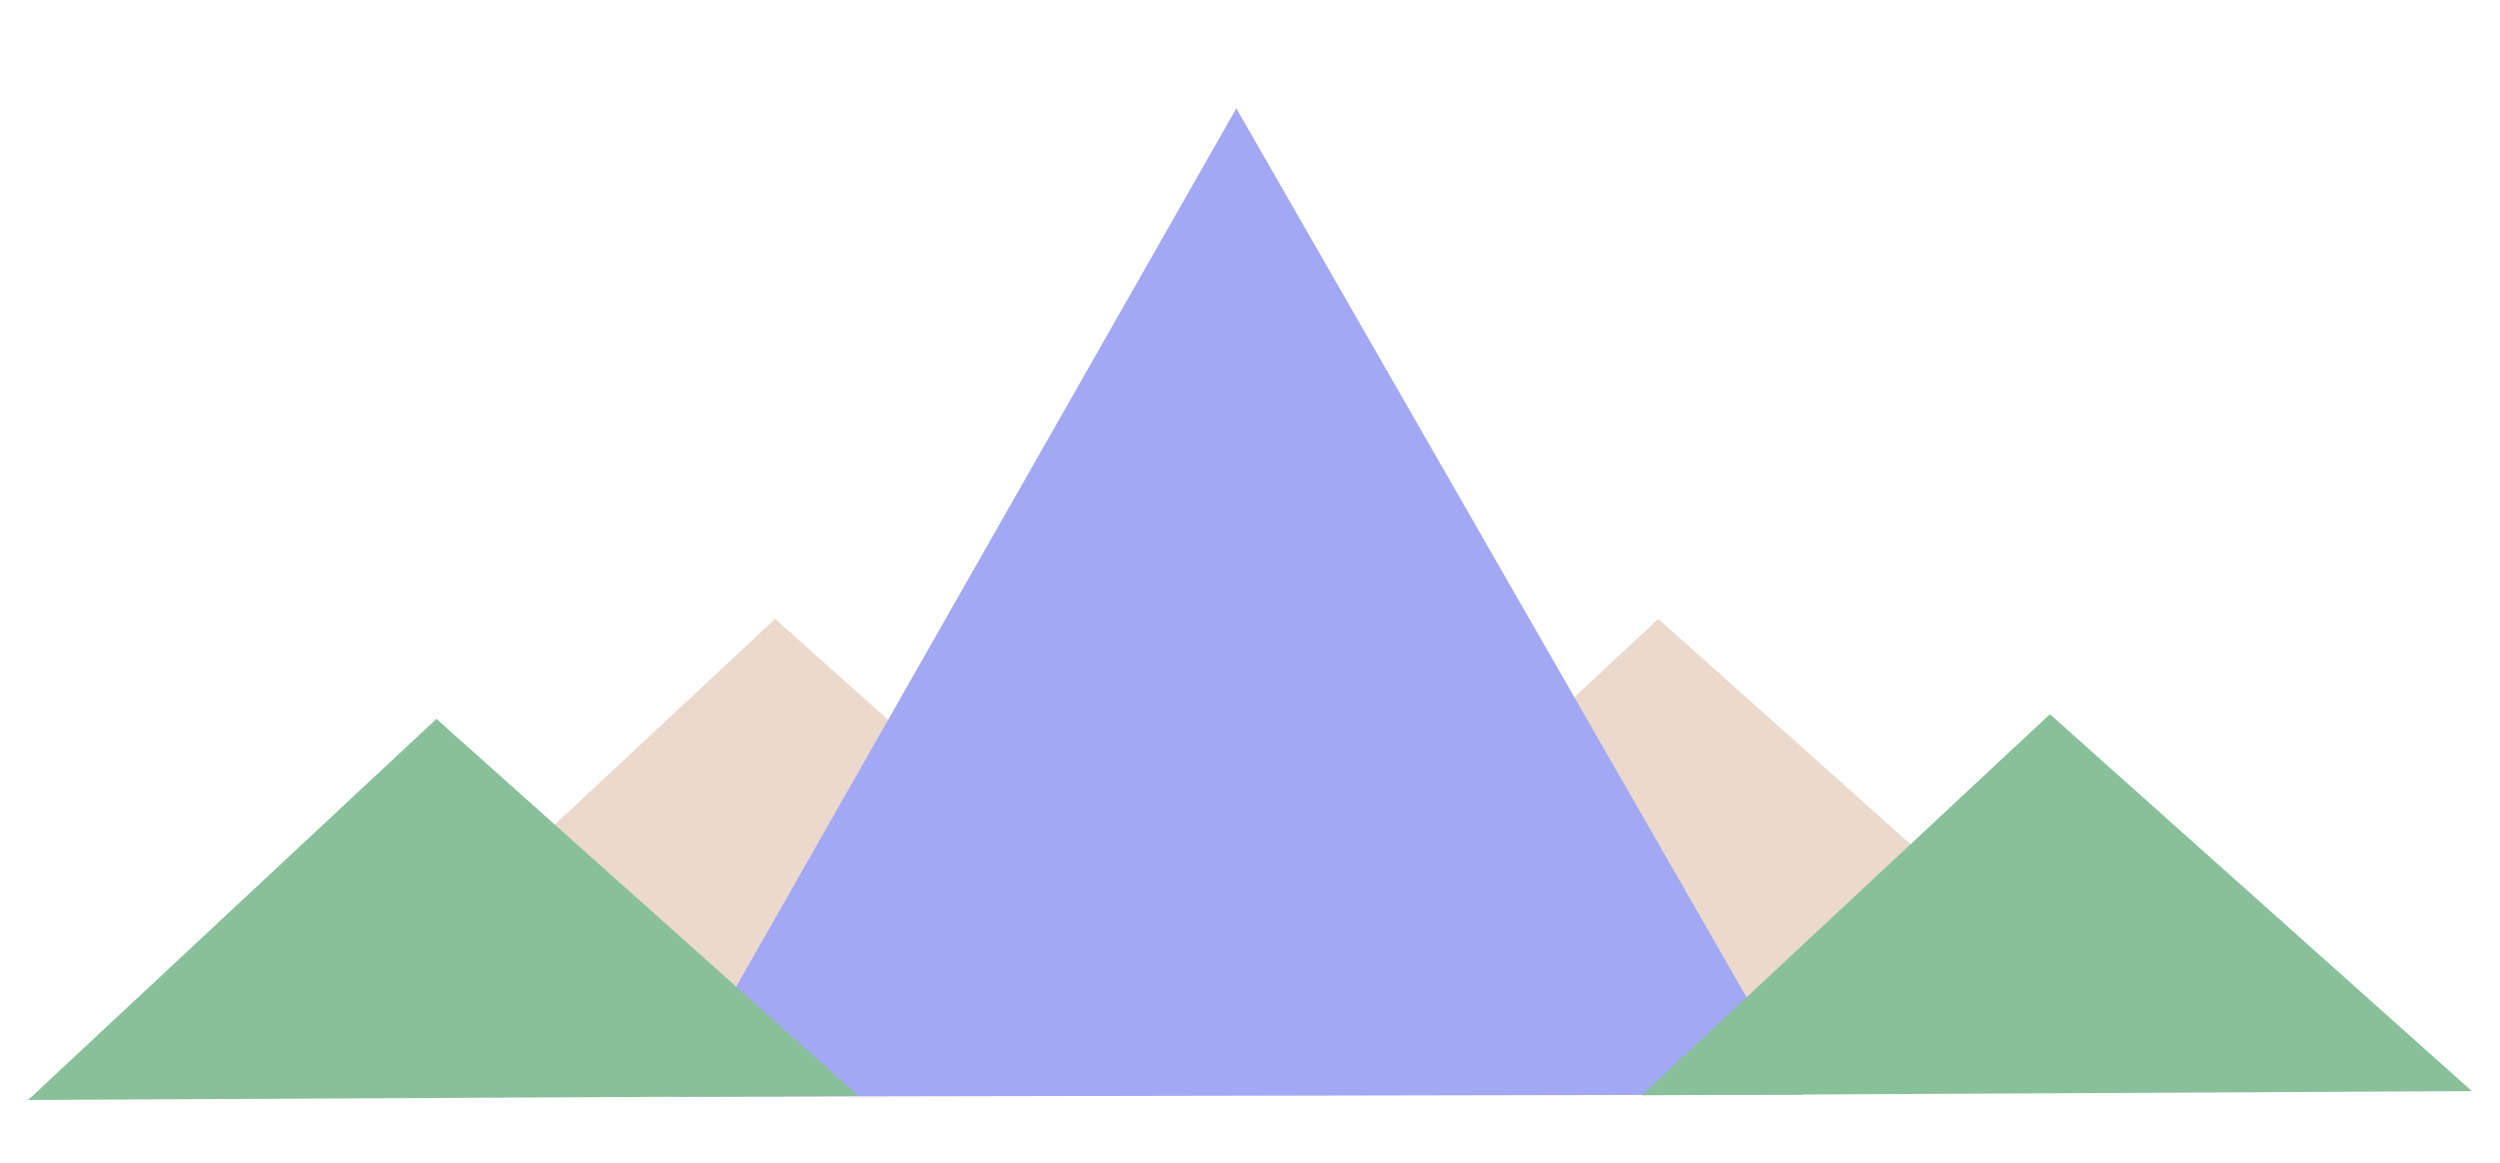
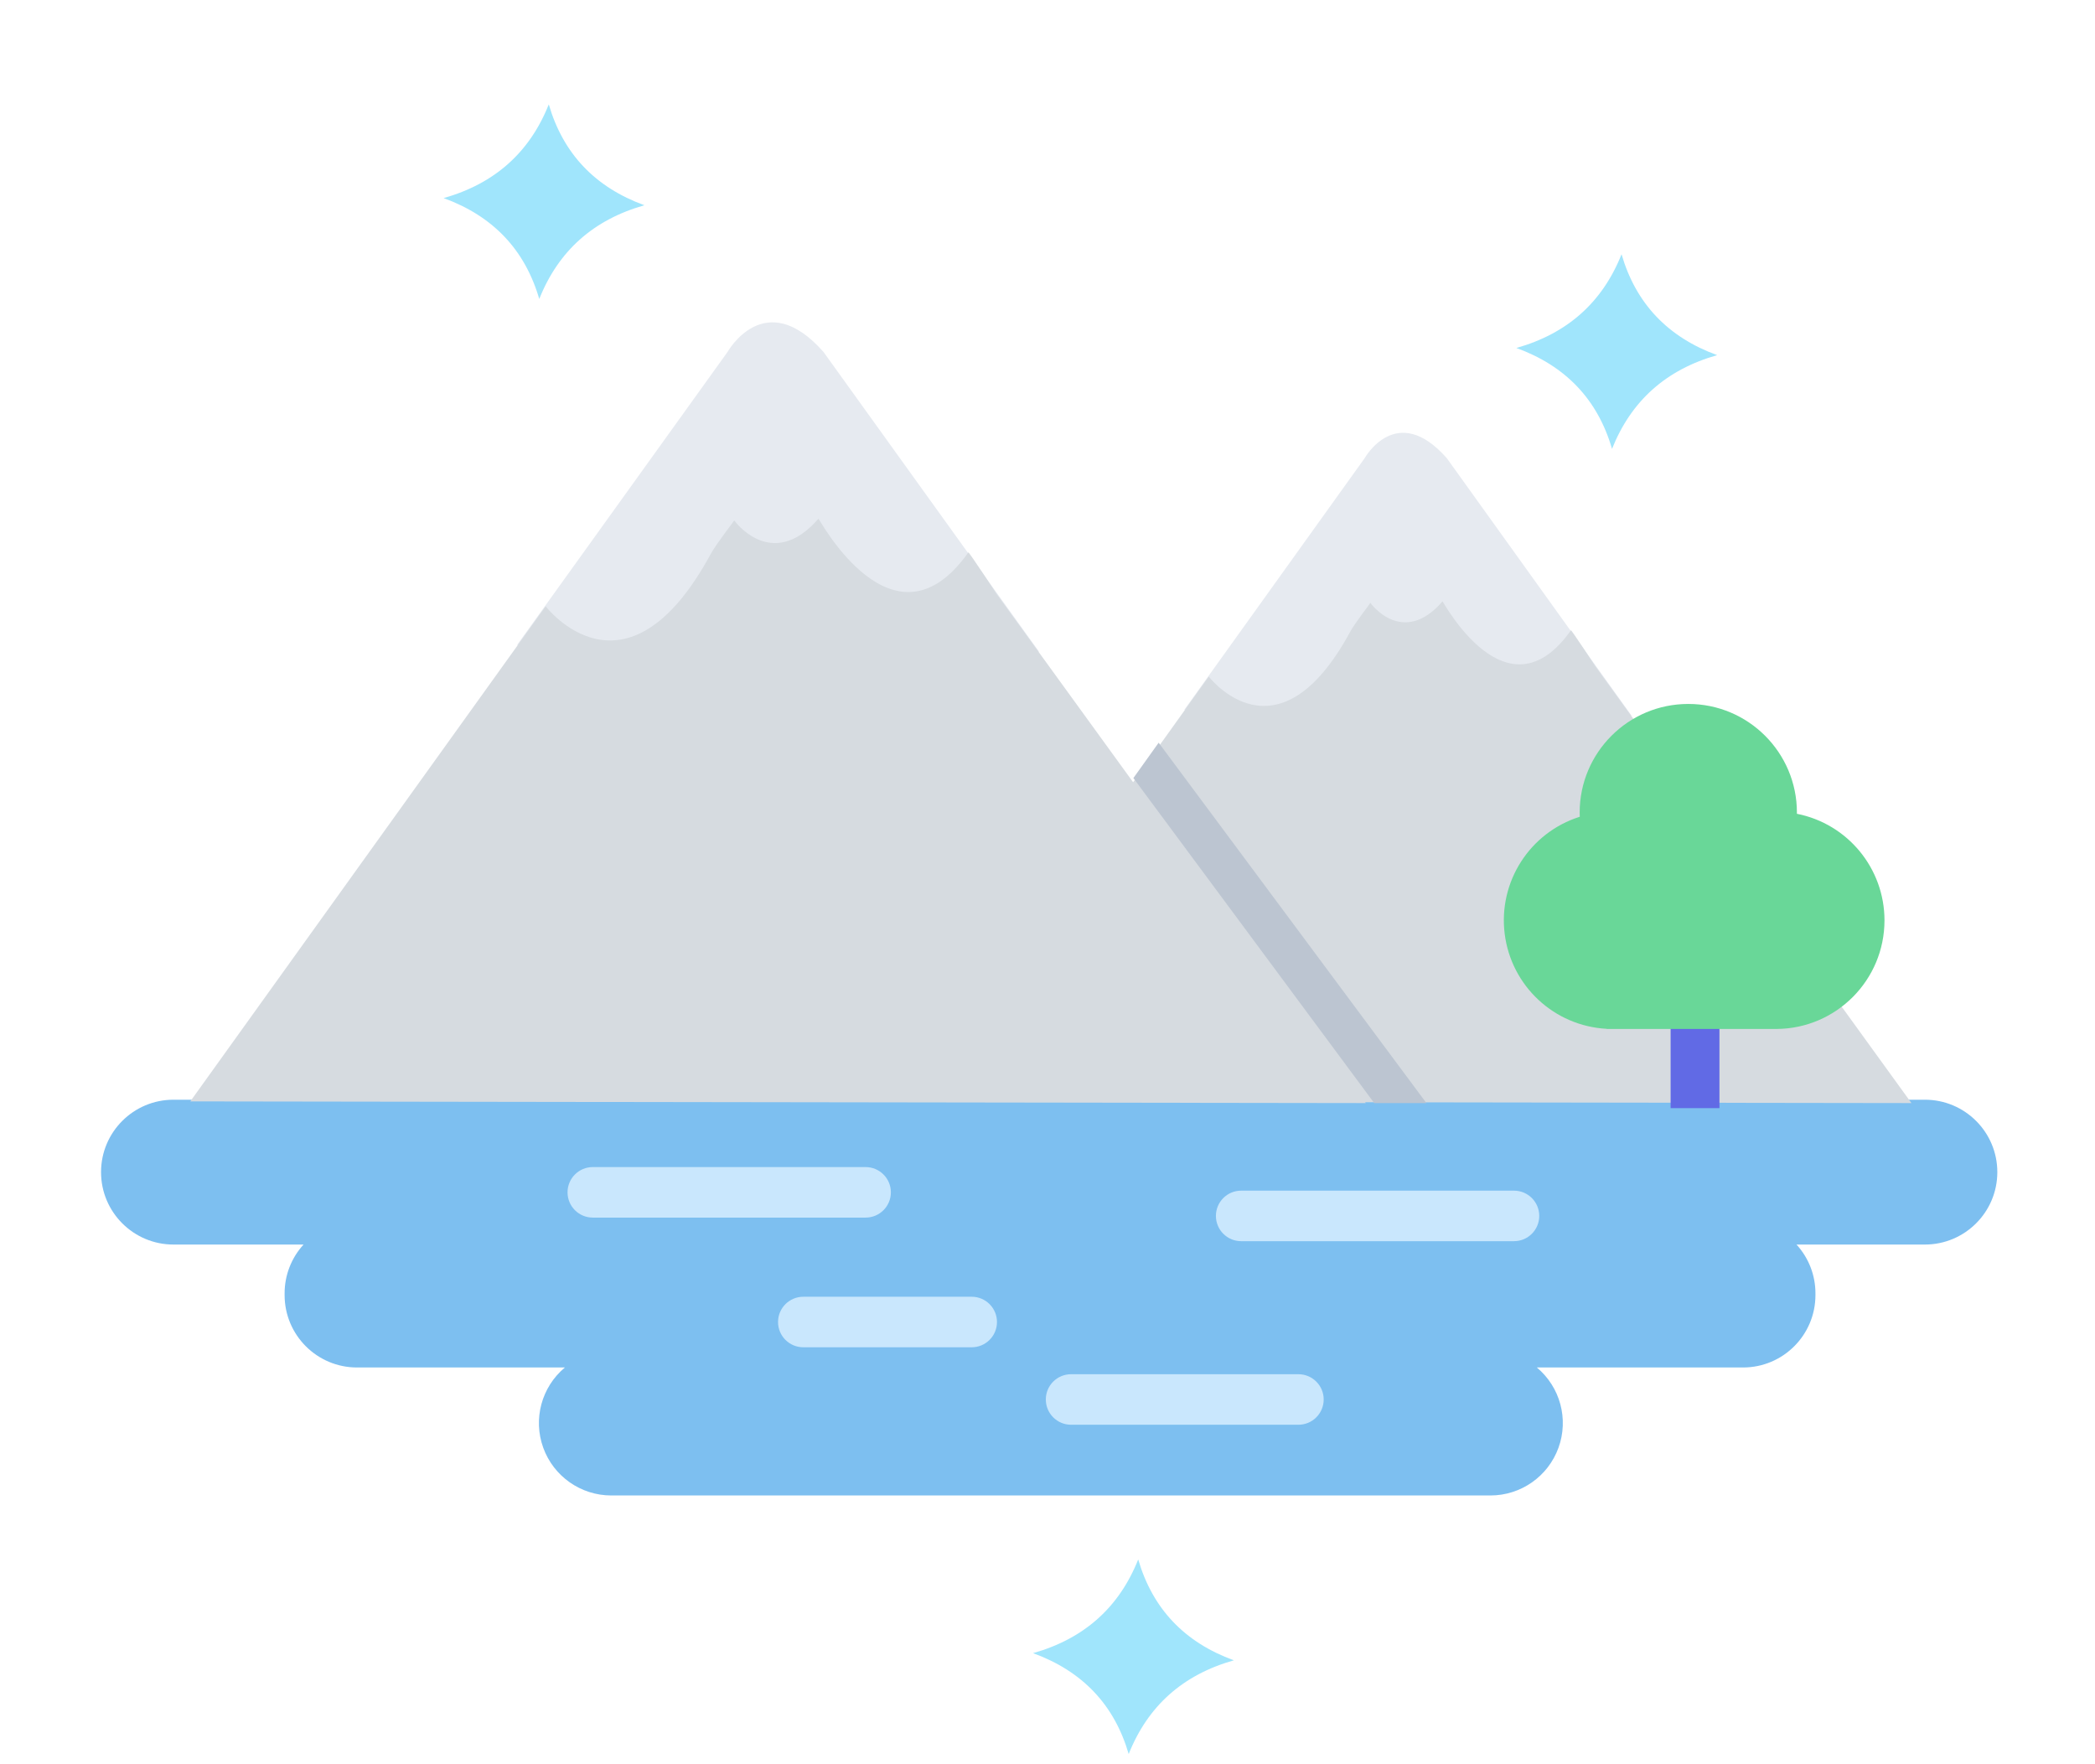
- <svg xmlns="http://www.w3.org/2000/svg" id="山" baseProfile="full" width="100%" height="100%" viewBox="0 0 2400 1116">
+ <svg xmlns="http://www.w3.org/2000/svg" id="水" baseProfile="full" width="100%" height="100%" viewBox="0 0 1244 1047">
  <defs>
    <style>
      .cls-1 {
-         fill: #ebd9cc;
+         fill: #7dbff0;
      }

-       .cls-1, .cls-2, .cls-3 {
+       .cls-1, .cls-2, .cls-3, .cls-4, .cls-5, .cls-6, .cls-8 {
        fill-rule: evenodd;
      }

      .cls-2 {
-         fill: #a3a8f4;
+         fill: #c9e7fd;
      }

      .cls-3 {
-         fill: #88c09a;
+         fill: #e6eaf0;
+       }
+ 
+       .cls-4 {
+         fill: #d6dbe0;
+       }
+ 
+       .cls-5 {
+         fill: #a0e5fc;
+       }
+ 
+       .cls-6 {
+         fill: #bcc5d1;
+       }
+ 
+       .cls-7 {
+         fill: #616ae5;
+       }
+ 
+       .cls-8 {
+         fill: #69d798;
      }
    </style>
  </defs>
-   <path id="后山_左" data-name="后山 左" class="cls-1" d="M352.15,960.007L744.116,594.153,1149.19,956.016Z" />
-   <path id="后山_右" data-name="后山 右" class="cls-1" d="M1200.01,960.007l391.96-365.854,405.08,361.863Z" />
-   <path id="大山" class="cls-2" d="M646.552,1052.9L1186.87,104.007,1730.4,1050.86Z" />
-   <path id="前山_左" data-name="前山 左" class="cls-3" d="M27.007,1055.99L418.972,690.133,824.05,1052Z" />
-   <path id="前山_右" data-name="前山 右" class="cls-3" d="M1575.95,1051.47l391.97-365.854L2373,1047.48Z" />
+   <path id="水-2" data-name="水" class="cls-1" d="M1143,739h-76.25A42.833,42.833,0,0,1,1078,768v1a43,43,0,0,1-43,43H912.566A43,43,0,0,1,885,888H363a43,43,0,0,1-27.566-76H212a43,43,0,0,1-43-43v-1a42.845,42.845,0,0,1,11.252-29H103a43,43,0,0,1,0-86H1143A43,43,0,0,1,1143,739Z" />
+   <path id="波浪" class="cls-2" d="M352,693H514a15,15,0,0,1,0,30H352A15,15,0,0,1,352,693Zm385,14H899a15,15,0,0,1,0,30H737A15,15,0,0,1,737,707ZM636,816H771a15,15,0,0,1,0,30H636A15,15,0,0,1,636,816ZM477,770H577a15,15,0,0,1,0,30H477A15,15,0,0,1,477,770Z" />
+   <path id="右山_上" data-name="右山 上" class="cls-3" d="M968.794,424.919l-265.588-3.434L810.3,272.1s18.925-33.983,48.834,0C859.227,272.212,968.794,424.919,968.794,424.919Z" />
+   <path id="右山_下" data-name="右山 下" class="cls-4" d="M717.771,401.739s40.665,53.339,83.96-26.613c2.856-5.275,12.164-17.135,11.994-17.171-0.13-.027,19,26.6,42.837-0.858,0.253-.292,38.124,71.233,76.249,17.17,0.266-.377,14.564,21.463,14.564,21.463L1135,655l-598-.859Z" />
+   <path id="星_上_左" data-name="星 上 左" class="cls-5" d="M320.212,177.528q-12.784-43.861-56.789-59.9,45.418-12.85,62.441-55.649,12.785,43.861,56.789,59.9Q337.236,134.728,320.212,177.528Z">
+     <animate attributeType="XML" attributeName="fill" values="#ffffff;#a0fcc3;#ffffff;" dur="4.7s" repeatCount="indefinite" />
+   </path>
+   <path id="星_上_右" data-name="星 上 右" class="cls-5" d="M957.212,266.528q-12.784-43.862-56.789-59.9,45.418-12.851,62.441-55.649,12.784,43.862,56.786,59.9Q974.238,223.728,957.212,266.528Z">
+     <animate attributeType="XML" attributeName="fill" values="#ffffff;#c9a4f7;#ffffff;" dur="5.8s" repeatCount="indefinite" />
+   </path>
+   <path id="星_下" data-name="星 下" class="cls-5" d="M670.212,1041.53q-12.784-43.86-56.789-59.9,45.418-12.851,62.442-55.649,12.783,43.861,56.788,59.9Q687.236,998.728,670.212,1041.53Z">
+     <animate attributeType="XML" attributeName="fill" values="#a0e5fc;#ffffff;#a0e5fc;" dur="5s" repeatCount="indefinite" />
+   </path>
+   <path id="阴影" class="cls-6" d="M688,441L847,655H816L673,462Z" />
+   <path id="左山_上" data-name="左山 上" class="cls-3" d="M617,387l-310-4L432,209s22.089-39.584,57,0C489.111,209.126,617,387,617,387Z" />
+   <path id="左山_下" data-name="左山 下" class="cls-4" d="M324,360s47.466,62.13,98-31c3.334-6.144,14.2-19.958,14-20-0.152-.032,22.181,30.98,50-1,0.3-.34,44.5,82.973,89,20,0.311-.44,17,25,17,25L811,655l-698-1Z" />
+   <rect id="树干" class="cls-7" x="992" y="592" width="29" height="66" />
+   <path id="树叶" class="cls-8" d="M1119,546.5a64.493,64.493,0,0,1-64,64.487V611H954v-0.1a64.5,64.5,0,0,1-15.937-125.915c-0.031-.827-0.063-1.653-0.063-2.487a64.5,64.5,0,0,1,129,0c0,0.241-.01.479-0.01,0.719A64.514,64.514,0,0,1,1119,546.5Z" />
</svg>
